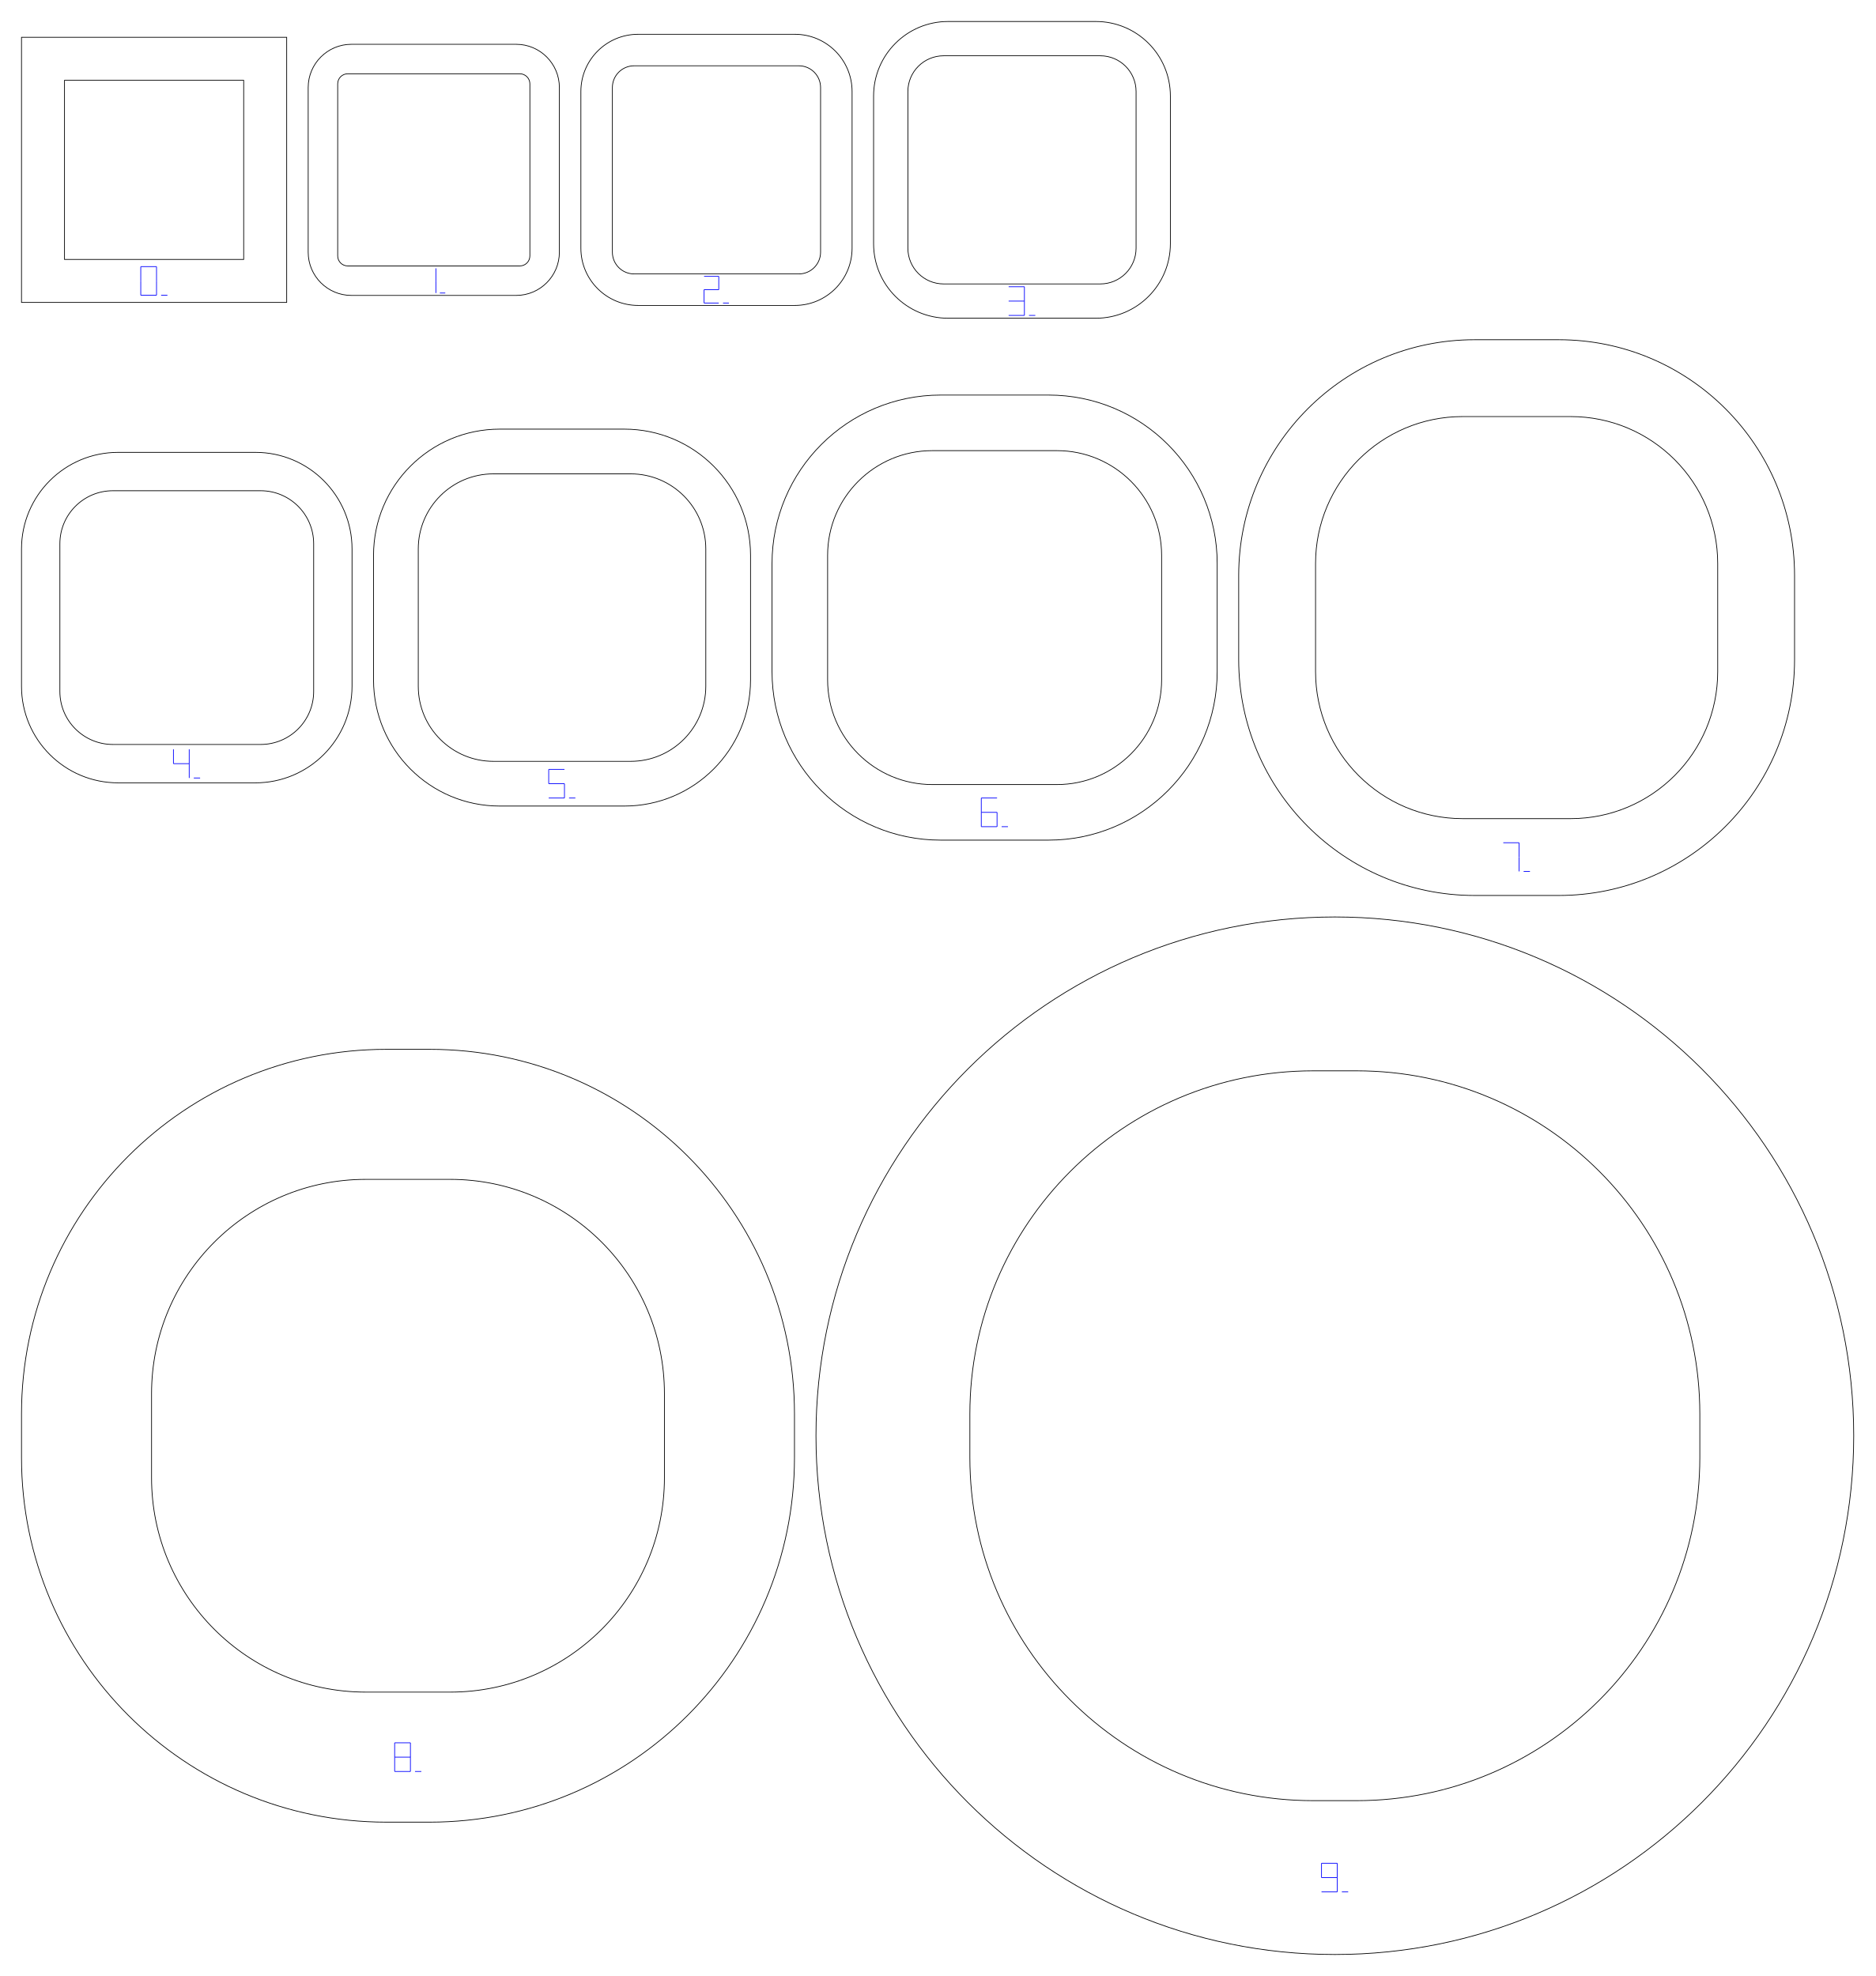
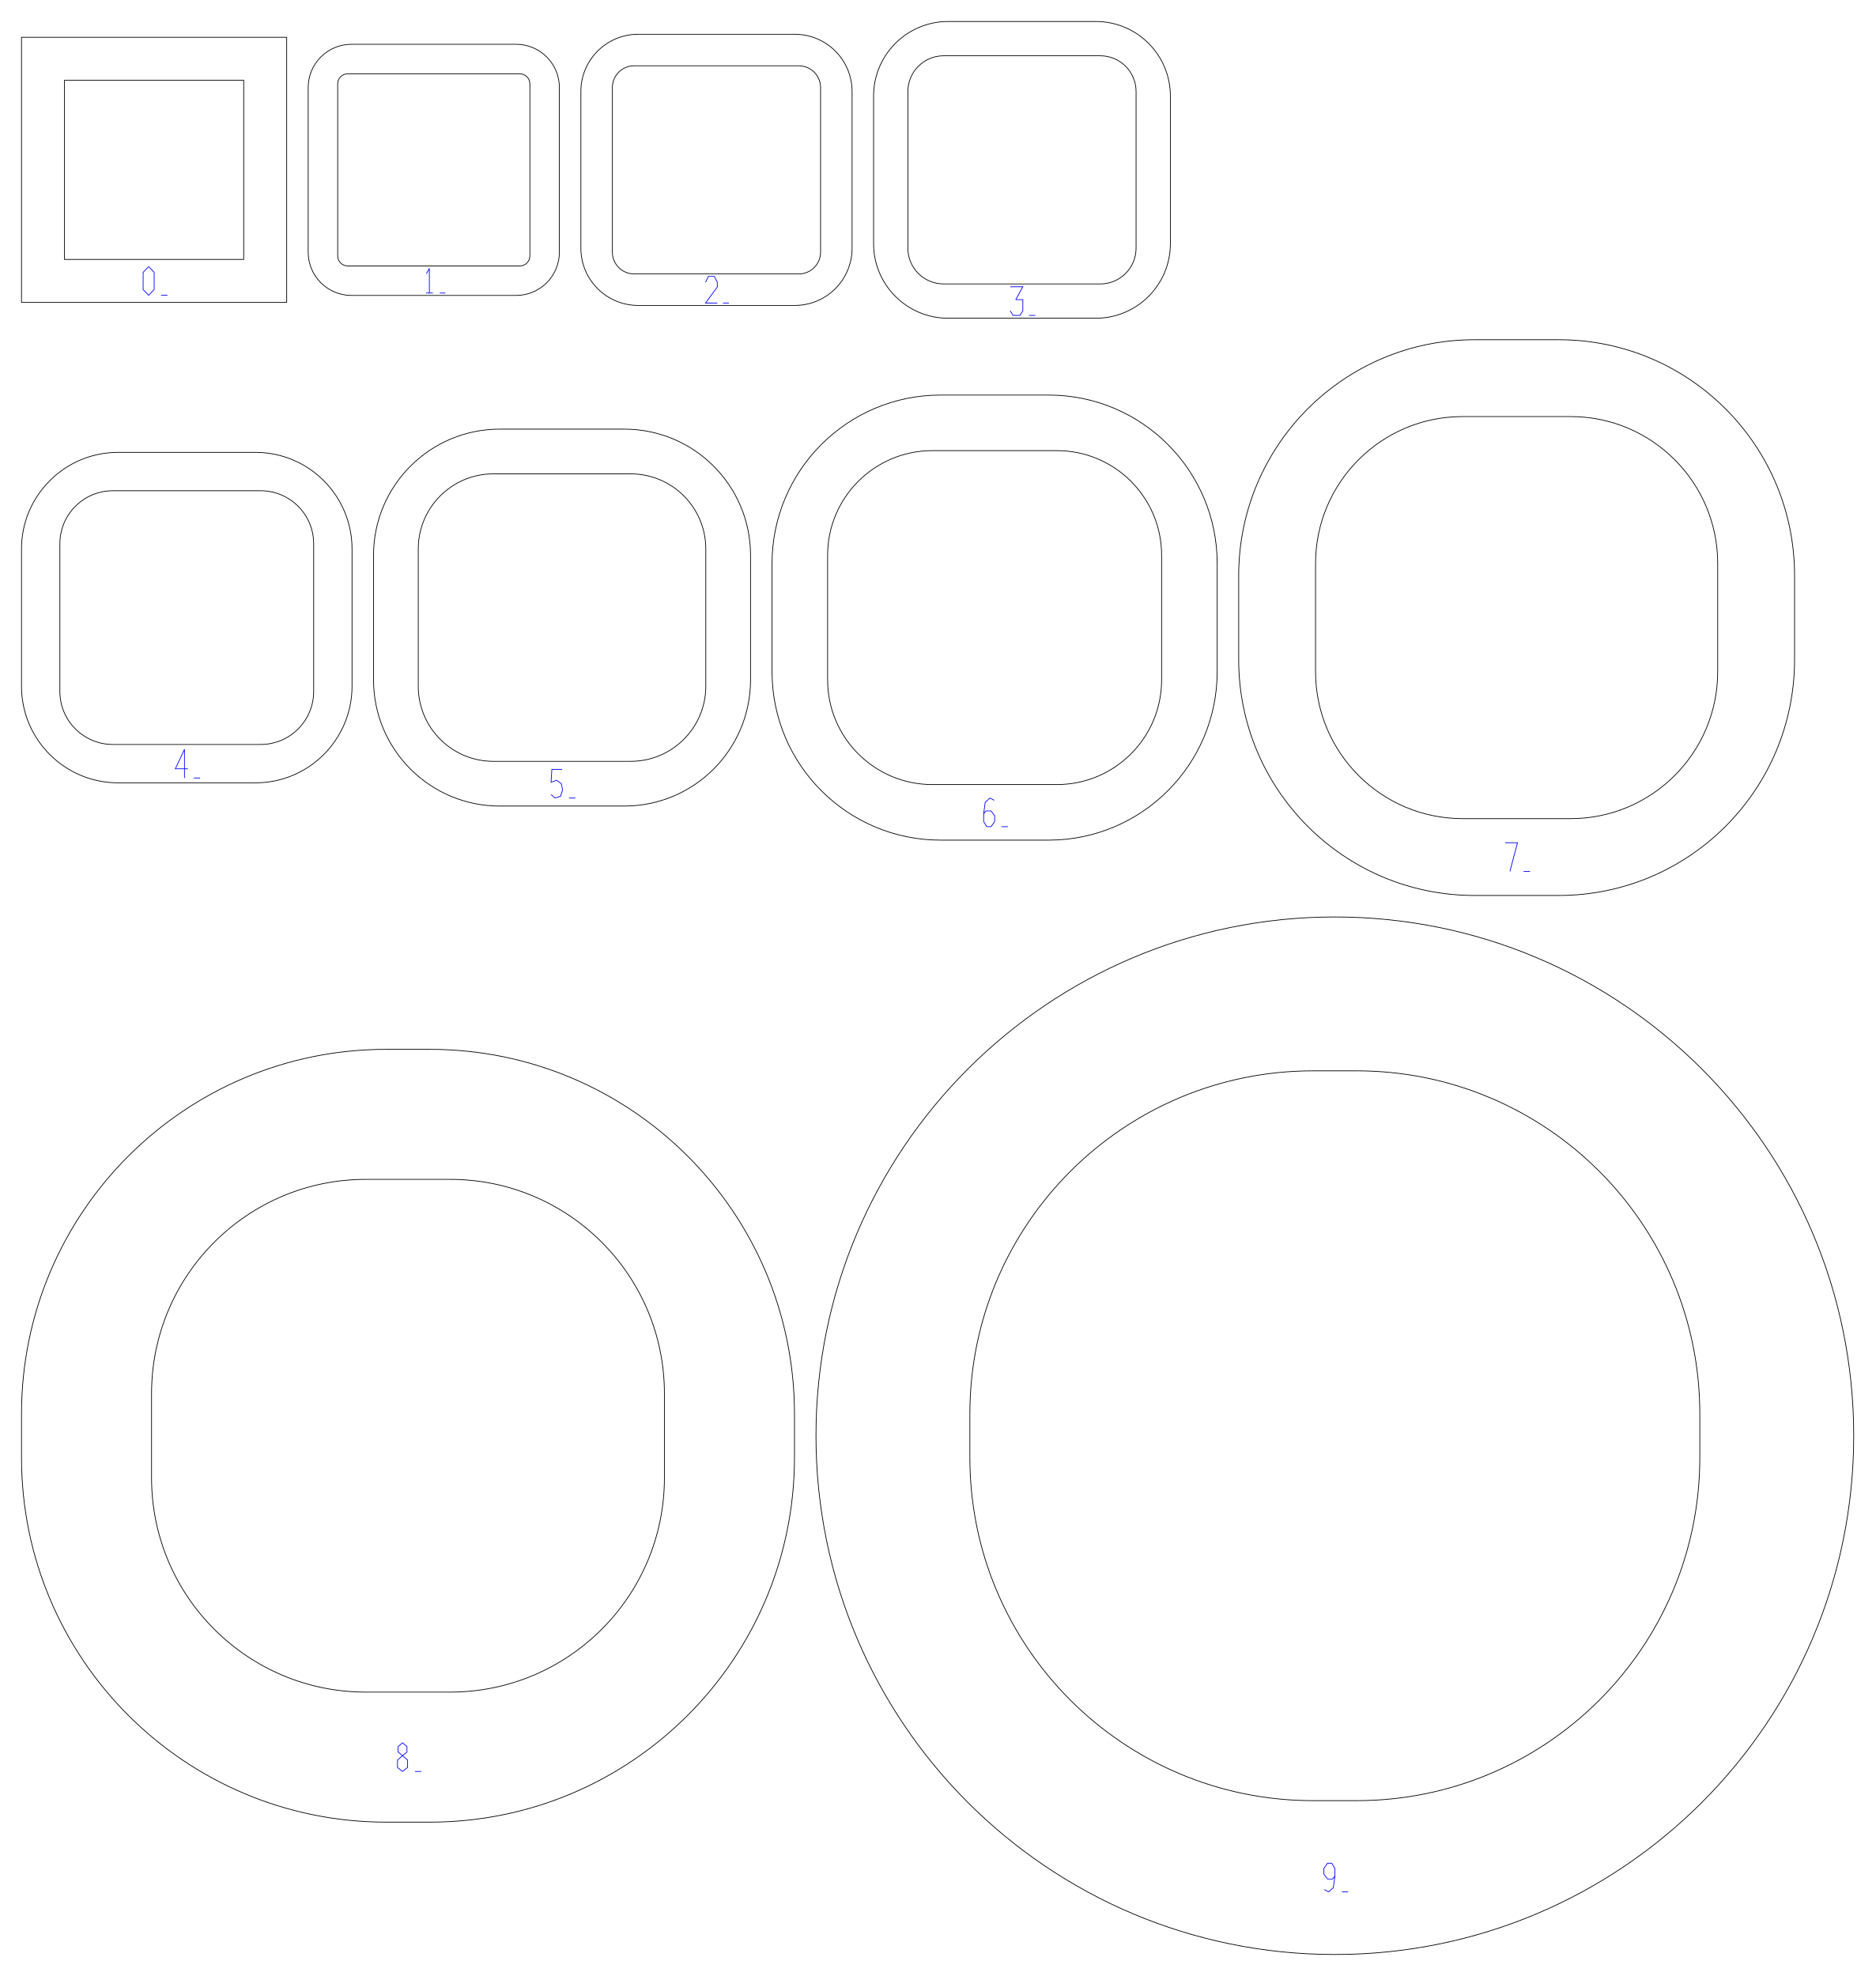
<svg xmlns="http://www.w3.org/2000/svg" width="261.639mm" height="275.757mm" viewBox="0 0 261.639 275.757">
  <g id="ring-numbers" fill="none" stroke="#0000ff" stroke-width="0.1">
-     <path d="M 19.64,37.205 L 21.84,37.205" />
-     <path d="M 21.84,37.205 L 21.84,39.205" />
-     <path d="M 21.84,39.205 L 21.84,41.205" />
-     <path d="M 19.64,41.205 L 21.84,41.205" />
-     <path d="M 19.64,39.205 L 19.64,41.205" />
-     <path d="M 19.64,37.205 L 19.64,39.205" />
+     <path d="M 20.74,37.205 L 21.51,38.005 L 21.51,40.405 L 20.74,41.205 L 19.97,40.405 L 19.97,38.005 L 20.74,37.205" />
    <path d="M 22.48,41.205 L 23.36,41.205" />
-     <path d="M 60.817,37.447 L 60.817,39.17" />
-     <path d="M 60.817,39.17 L 60.817,40.893" />
+     <path d="M 59.49,38.205 L 59.907,37.447 L 59.907,40.893" />
+     <path d="M 59.452,40.893 L 60.4,40.893" />
    <path d="M 61.368,40.893 L 62.126,40.893" />
-     <path d="M 98.236,38.565 L 100.284,38.565" />
-     <path d="M 100.284,38.565 L 100.284,40.426" />
-     <path d="M 98.236,40.426 L 100.284,40.426" />
-     <path d="M 98.236,40.426 L 98.236,42.288" />
-     <path d="M 98.236,42.288 L 100.284,42.288" />
+     <path d="M 98.441,39.384 L 98.85,38.565 L 99.669,38.565 L 100.079,39.384 L 100.079,40.054 L 98.441,42.288 L 100.079,42.288" />
    <path d="M 100.879,42.288 L 101.698,42.288" />
-     <path d="M 140.731,40.017 L 142.931,40.017" />
-     <path d="M 142.931,40.017 L 142.931,42.017" />
-     <path d="M 140.731,42.017 L 142.931,42.017" />
-     <path d="M 142.931,42.017 L 142.931,44.017" />
-     <path d="M 140.731,44.017 L 142.931,44.017" />
+     <path d="M 140.951,40.017 L 142.711,40.017 L 141.721,41.817" />
+     <path d="M 141.721,41.817 L 142.711,41.817 L 142.711,43.377 L 142.315,44.017 L 141.347,44.017 L 140.951,43.377" />
    <path d="M 143.571,44.017 L 144.451,44.017" />
-     <path d="M 24.199,104.57 L 24.199,106.57" />
-     <path d="M 24.199,106.57 L 26.399,106.57" />
-     <path d="M 26.399,104.57 L 26.399,106.57" />
-     <path d="M 26.399,106.57 L 26.399,108.57" />
+     <path d="M 25.739,108.57 L 25.739,104.57 L 24.463,107.29 L 26.223,107.29" />
    <path d="M 27.039,108.57 L 27.919,108.57" />
-     <path d="M 76.558,107.367 L 78.758,107.367" />
-     <path d="M 76.558,107.367 L 76.558,109.367" />
-     <path d="M 76.558,109.367 L 78.758,109.367" />
-     <path d="M 78.758,109.367 L 78.758,111.367" />
-     <path d="M 76.558,111.367 L 78.758,111.367" />
+     <path d="M 78.428,107.367 L 76.998,107.367 L 76.888,109.167 L 77.658,108.887 L 78.318,109.367 L 78.494,110.247 L 78.208,111.127 L 77.438,111.367 L 76.888,110.887" />
    <path d="M 79.398,111.367 L 80.278,111.367" />
-     <path d="M 136.913,111.366 L 139.113,111.366" />
-     <path d="M 136.913,111.366 L 136.913,113.366" />
-     <path d="M 136.913,113.366 L 139.113,113.366" />
-     <path d="M 136.913,113.366 L 136.913,115.366" />
-     <path d="M 139.113,113.366 L 139.113,115.366" />
-     <path d="M 136.913,115.366 L 139.113,115.366" />
+     <path d="M 138.717,111.686 L 138.123,111.366 L 137.463,111.966 L 137.243,113.566 L 137.243,114.646 L 137.683,115.366 L 138.277,115.366 L 138.783,114.646 L 138.783,113.846 L 138.277,113.166 L 137.573,113.166 L 137.243,113.566" />
    <path d="M 139.753,115.366 L 140.633,115.366" />
-     <path d="M 209.747,117.605 L 211.947,117.605" />
-     <path d="M 211.947,117.605 L 211.947,119.605" />
-     <path d="M 211.947,119.605 L 211.947,121.605" />
+     <path d="M 210.011,117.605 L 211.727,117.605 L 210.671,121.605" />
    <path d="M 212.587,121.605 L 213.467,121.605" />
-     <path d="M 55.064,243.213 L 57.264,243.213" />
-     <path d="M 57.264,243.213 L 57.264,245.213" />
-     <path d="M 57.264,245.213 L 57.264,247.213" />
-     <path d="M 55.064,247.213 L 57.264,247.213" />
-     <path d="M 55.064,245.213 L 55.064,247.213" />
-     <path d="M 55.064,243.213 L 55.064,245.213" />
-     <path d="M 55.064,245.213 L 57.264,245.213" />
+     <path d="M 56.164,245.013 L 55.548,244.493 L 55.548,243.733 L 56.164,243.213 L 56.78,243.733 L 56.78,244.493 L 56.164,245.013 L 55.46,245.613 L 55.46,246.653 L 56.164,247.213 L 56.868,246.653 L 56.868,245.613 L 56.164,245.013" />
    <path d="M 57.904,247.213 L 58.784,247.213" />
-     <path d="M 184.384,260.022 L 186.584,260.022" />
-     <path d="M 186.584,260.022 L 186.584,262.022" />
-     <path d="M 186.584,262.022 L 186.584,264.022" />
-     <path d="M 184.384,260.022 L 184.384,262.022" />
-     <path d="M 184.384,262.022 L 186.584,262.022" />
-     <path d="M 184.384,264.022 L 186.584,264.022" />
+     <path d="M 184.78,263.702 L 185.374,264.022 L 186.034,263.422 L 186.254,261.822 L 186.254,260.742 L 185.814,260.022 L 185.22,260.022 L 184.714,260.742 L 184.714,261.542 L 185.22,262.222 L 185.924,262.222 L 186.254,261.822" />
    <path d="M 187.224,264.022 L 188.104,264.022" />
  </g>
  <g fill="none" stroke="#000000" stroke-width="0.1">
    <path d="M 3,5.205 H 40 V 42.205 H 3 Z M 9,11.205 H 34 V 36.205 H 9 Z" />
    <path d="M 49.035,6.181 H 72.013 A 6.035,6.035 0 0 1 78.047,12.216 V 35.194 A 6.035,6.035 0 0 1 72.013,41.228 H 49.035 A 6.035,6.035 0 0 1 43,35.194 V 12.216 A 6.035,6.035 0 0 1 49.035,6.181 Z M 48.517,10.297 H 72.53 A 1.401,1.401 0 0 1 73.931,11.698 V 35.711 A 1.401,1.401 0 0 1 72.53,37.112 H 48.517 A 1.401,1.401 0 0 1 47.116,35.711 V 11.698 A 1.401,1.401 0 0 1 48.517,10.297 Z" />
    <path d="M 89.037,4.785 H 110.897 A 7.99,7.99 0 0 1 118.887,12.775 V 34.635 A 7.99,7.99 0 0 1 110.897,42.624 H 89.037 A 7.99,7.99 0 0 1 81.047,34.635 V 12.775 A 7.99,7.99 0 0 1 89.037,4.785 Z M 88.478,9.181 H 111.456 A 3.035,3.035 0 0 1 114.491,12.216 V 35.194 A 3.035,3.035 0 0 1 111.456,38.228 H 88.478 A 3.035,3.035 0 0 1 85.443,35.194 V 12.216 A 3.035,3.035 0 0 1 88.478,9.181 Z" />
    <path d="M 132.286,3 H 152.897 A 10.399,10.399 0 0 1 163.296,13.399 V 34.011 A 10.399,10.399 0 0 1 152.897,44.41 H 132.286 A 10.399,10.399 0 0 1 121.887,34.011 V 13.399 A 10.399,10.399 0 0 1 132.286,3 Z M 131.661,7.785 H 153.521 A 4.99,4.99 0 0 1 158.511,12.775 V 34.635 A 4.99,4.99 0 0 1 153.521,39.624 H 131.661 A 4.99,4.99 0 0 1 126.672,34.635 V 12.775 A 4.99,4.99 0 0 1 131.661,7.785 Z" />
    <path d="M 16.479,63.129 H 35.639 A 13.479,13.479 0 0 1 49.118,76.608 V 95.768 A 13.479,13.479 0 0 1 35.639,109.247 H 16.479 A 13.479,13.479 0 0 1 3,95.768 V 76.608 A 13.479,13.479 0 0 1 16.479,63.129 Z M 15.753,68.483 H 36.364 A 7.399,7.399 0 0 1 43.764,75.882 V 96.494 A 7.399,7.399 0 0 1 36.364,103.893 H 15.753 A 7.399,7.399 0 0 1 8.354,96.494 V 75.882 A 7.399,7.399 0 0 1 15.753,68.483 Z" />
    <path d="M 69.724,59.888 H 87.112 A 17.606,17.606 0 0 1 104.718,77.494 V 94.882 A 17.606,17.606 0 0 1 87.112,112.488 H 69.724 A 17.606,17.606 0 0 1 52.118,94.882 V 77.494 A 17.606,17.606 0 0 1 69.724,59.888 Z M 68.837,66.129 H 87.998 A 10.479,10.479 0 0 1 98.476,76.608 V 95.768 A 10.479,10.479 0 0 1 87.998,106.247 H 68.837 A 10.479,10.479 0 0 1 58.359,95.768 V 76.608 A 10.479,10.479 0 0 1 68.837,66.129 Z" />
    <path d="M 131.236,55.133 H 146.31 A 23.518,23.518 0 0 1 169.828,78.651 V 93.725 A 23.518,23.518 0 0 1 146.31,117.243 H 131.236 A 23.518,23.518 0 0 1 107.718,93.725 V 78.651 A 23.518,23.518 0 0 1 131.236,55.133 Z M 130.079,62.888 H 147.467 A 14.606,14.606 0 0 1 162.073,77.494 V 94.882 A 14.606,14.606 0 0 1 147.467,109.488 H 130.079 A 14.606,14.606 0 0 1 115.473,94.882 V 77.494 A 14.606,14.606 0 0 1 130.079,62.888 Z" />
    <path d="M 205.733,47.41 H 217.481 A 32.904,32.904 0 0 1 250.385,80.314 V 92.062 A 32.904,32.904 0 0 1 217.481,124.966 H 205.733 A 32.904,32.904 0 0 1 172.828,92.062 V 80.314 A 32.904,32.904 0 0 1 205.733,47.41 Z M 204.07,58.133 H 219.144 A 20.518,20.518 0 0 1 239.662,78.651 V 93.725 A 20.518,20.518 0 0 1 219.144,114.243 H 204.07 A 20.518,20.518 0 0 1 183.552,93.725 V 78.651 A 20.518,20.518 0 0 1 204.07,58.133 Z" />
    <path d="M 53.884,146.438 H 59.965 A 50.884,50.884 0 0 1 110.849,197.322 V 203.402 A 50.884,50.884 0 0 1 59.965,254.286 H 53.884 A 50.884,50.884 0 0 1 3,203.402 V 197.322 A 50.884,50.884 0 0 1 53.884,146.438 Z M 51.05,164.583 H 62.798 A 29.904,29.904 0 0 1 92.703,194.488 V 206.236 A 29.904,29.904 0 0 1 62.798,236.14 H 51.05 A 29.904,29.904 0 0 1 21.146,206.236 V 194.488 A 29.904,29.904 0 0 1 51.05,164.583 Z" />
    <path d="M 186.244,127.966 A 72.395,72.395 0 0 1 258.639,200.362 A 72.395,72.395 0 0 1 186.244,272.757 A 72.395,72.395 0 0 1 113.849,200.362 A 72.395,72.395 0 0 1 186.244,127.966 Z M 183.204,149.438 H 189.284 A 47.884,47.884 0 0 1 237.168,197.322 V 203.402 A 47.884,47.884 0 0 1 189.284,251.286 H 183.204 A 47.884,47.884 0 0 1 135.32,203.402 V 197.322 A 47.884,47.884 0 0 1 183.204,149.438 Z" />
  </g>
</svg>
